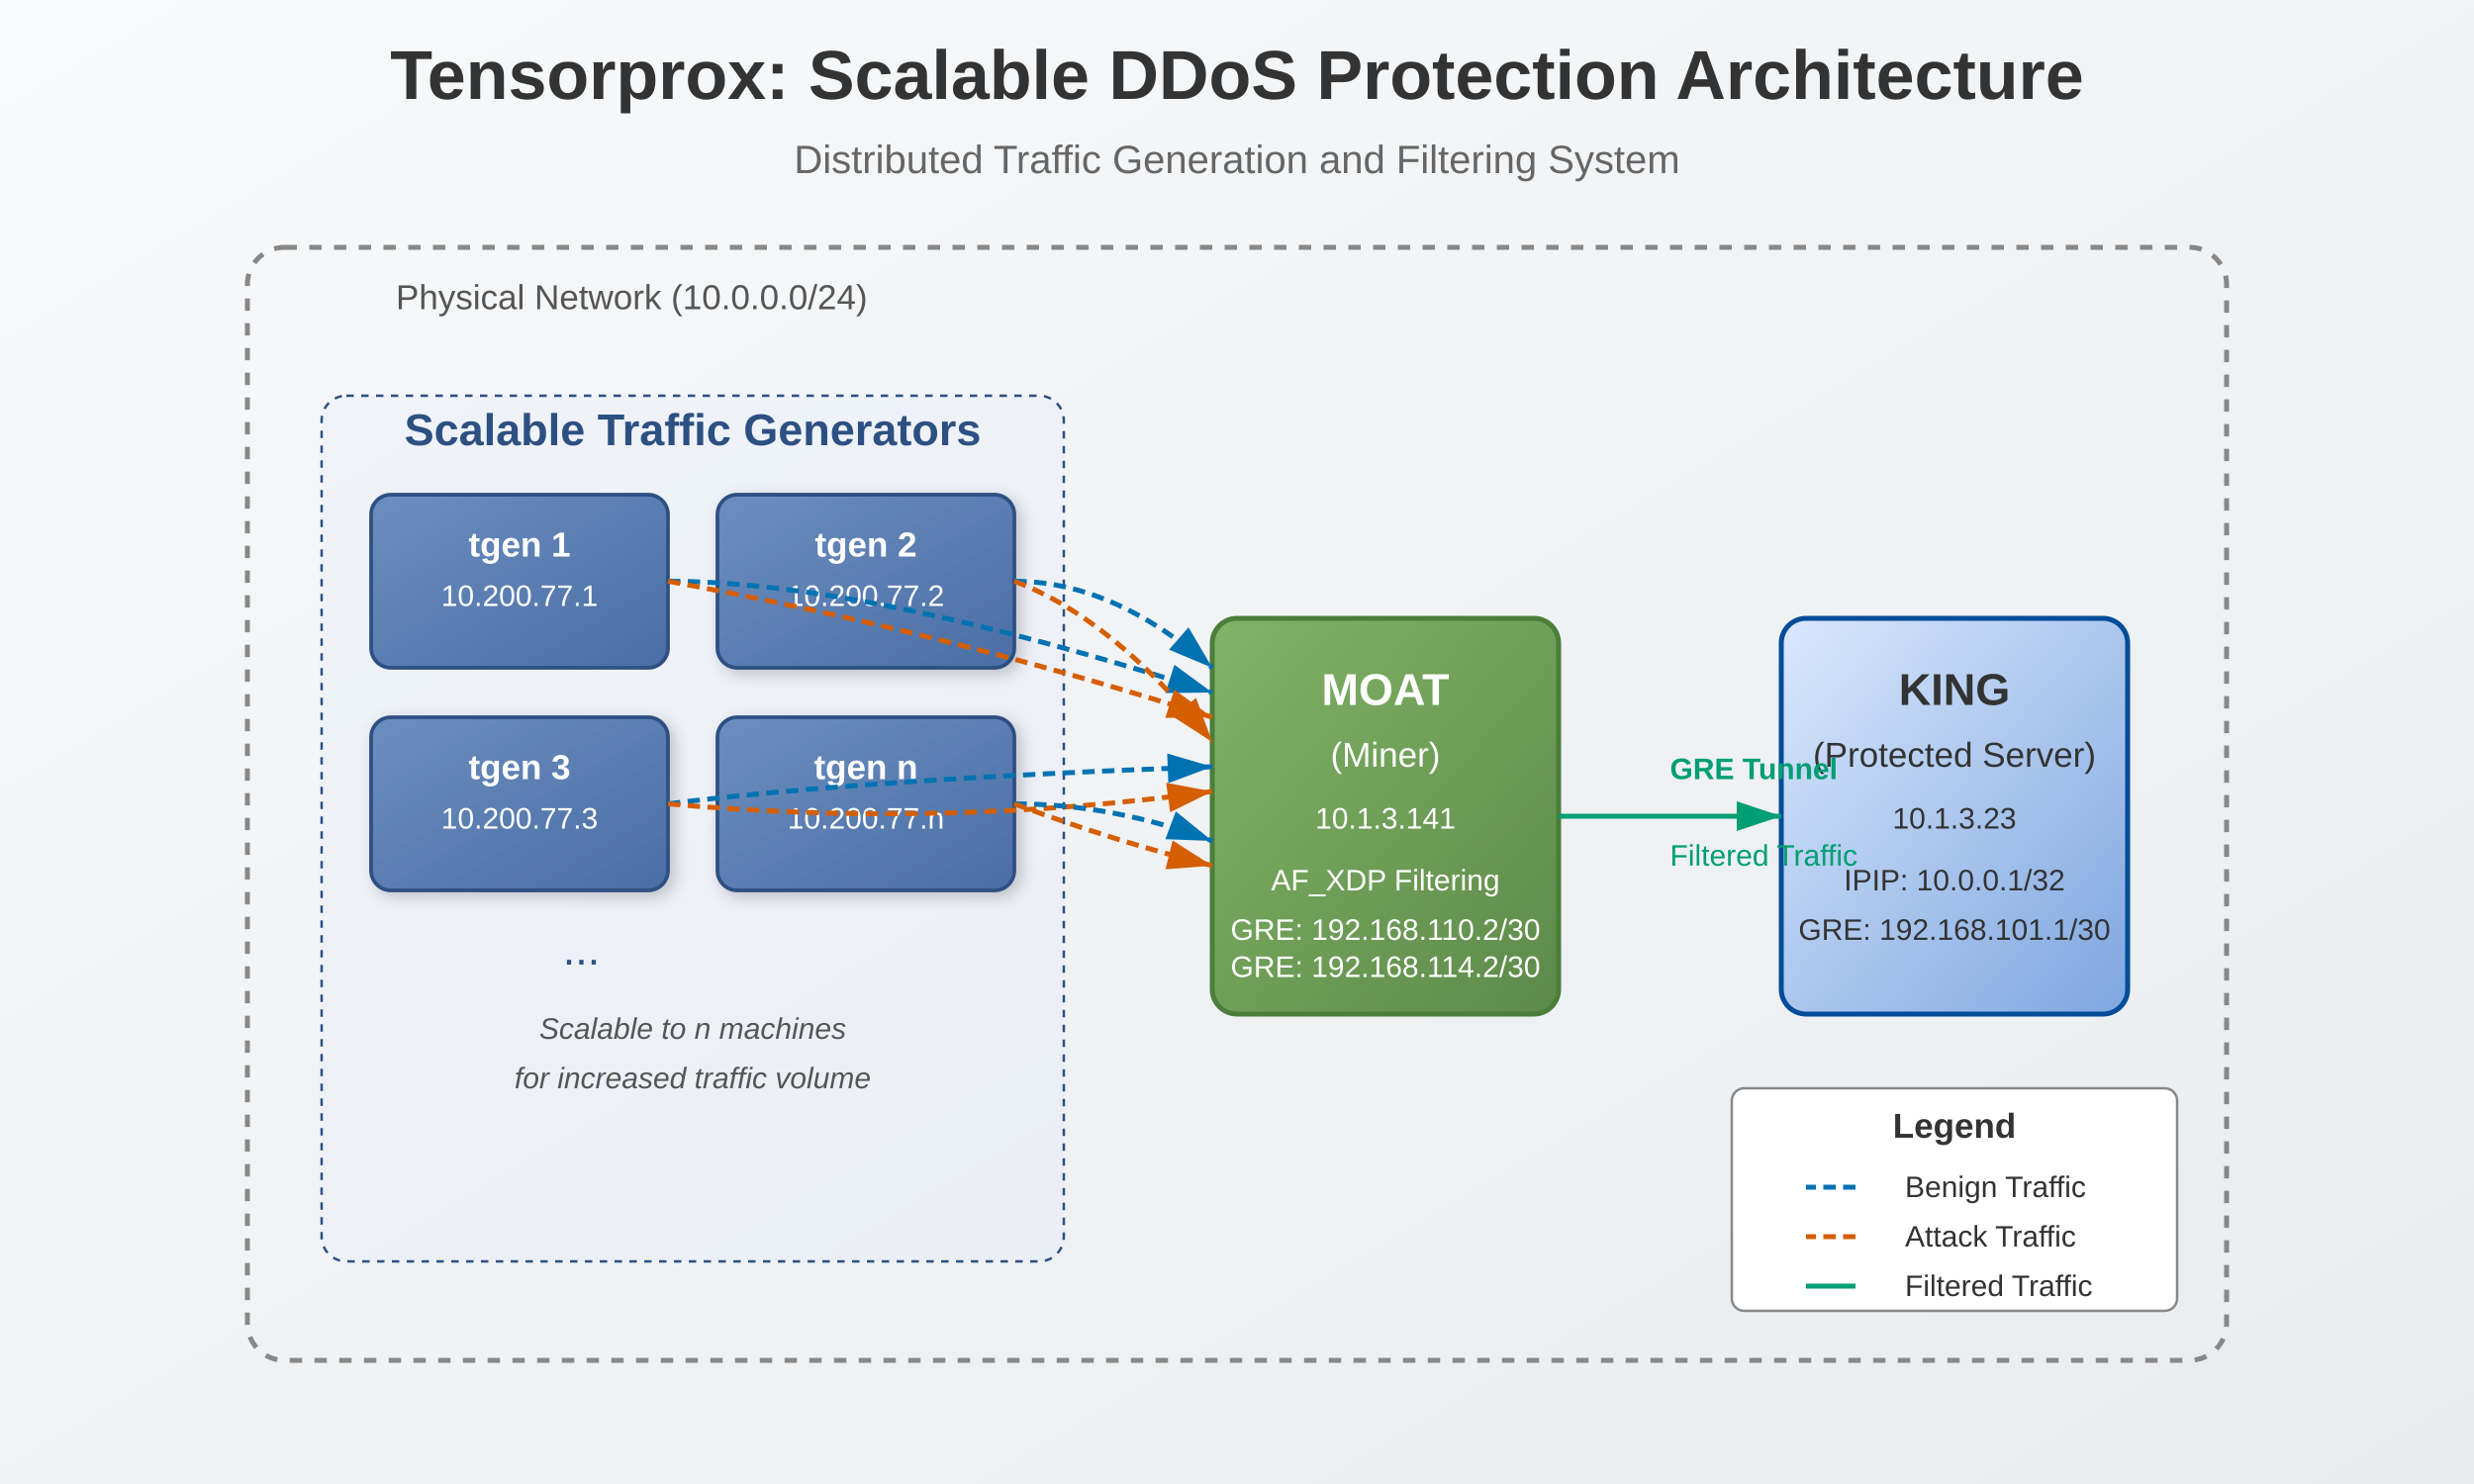
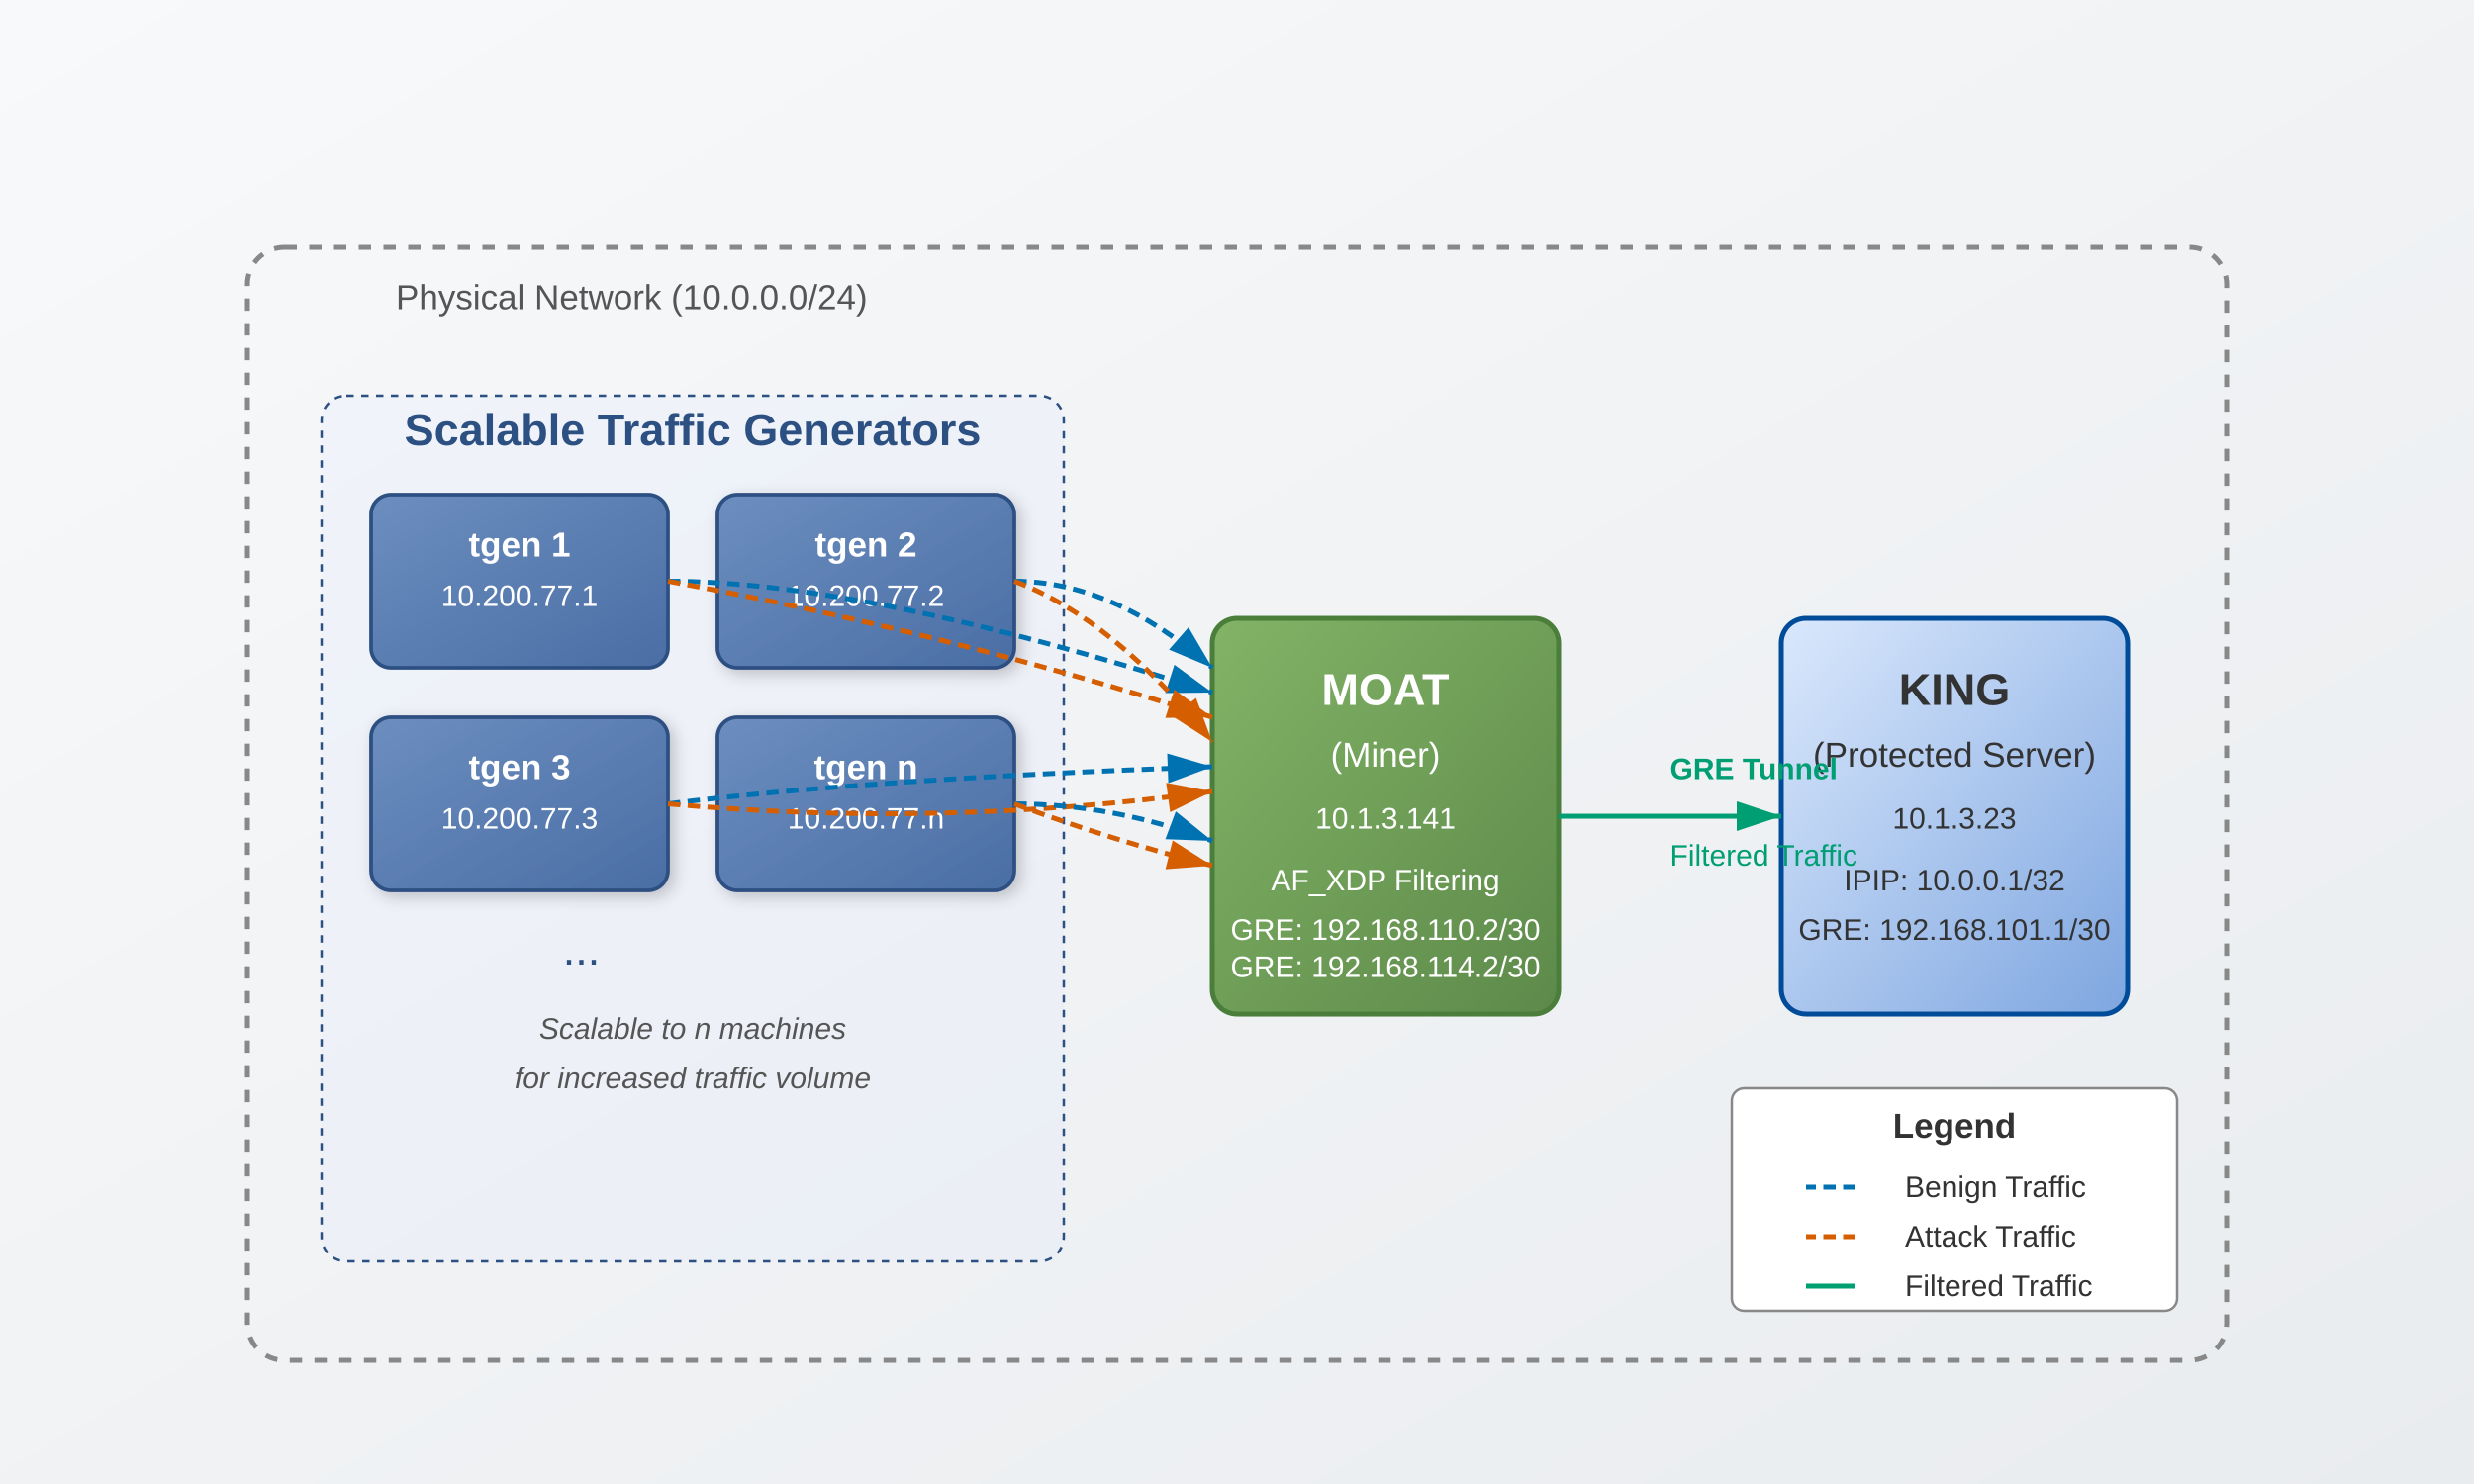
<svg xmlns="http://www.w3.org/2000/svg" viewBox="0 0 1000 600">
  <defs>
    <linearGradient id="bg-gradient" x1="0%" y1="0%" x2="100%" y2="100%">
      <stop offset="0%" style="stop-color:#f8f9fa;stop-opacity:1" />
      <stop offset="100%" style="stop-color:#e9ecef;stop-opacity:1" />
    </linearGradient>
    <marker id="arrowBlue" markerWidth="10" markerHeight="10" refX="9" refY="3" orient="auto" markerUnits="strokeWidth">
      <path d="M0,0 L0,6 L9,3 z" fill="#0072B2" />
    </marker>
    <marker id="arrowRed" markerWidth="10" markerHeight="10" refX="9" refY="3" orient="auto" markerUnits="strokeWidth">
      <path d="M0,0 L0,6 L9,3 z" fill="#D55E00" />
    </marker>
    <marker id="arrowGreen" markerWidth="10" markerHeight="10" refX="9" refY="3" orient="auto" markerUnits="strokeWidth">
      <path d="M0,0 L0,6 L9,3 z" fill="#009E73" />
    </marker>
    <filter id="shadow" x="-20%" y="-20%" width="140%" height="140%">
      <feGaussianBlur in="SourceAlpha" stdDeviation="3" />
      <feOffset dx="2" dy="2" result="offsetblur" />
      <feComponentTransfer>
        <feFuncA type="linear" slope="0.2" />
      </feComponentTransfer>
      <feMerge>
        <feMergeNode />
        <feMergeNode in="SourceGraphic" />
      </feMerge>
    </filter>
    <linearGradient id="tgenGradient" x1="0%" y1="0%" x2="100%" y2="100%">
      <stop offset="0%" style="stop-color:#6C8EBF;stop-opacity:1" />
      <stop offset="100%" style="stop-color:#4A6EA5;stop-opacity:1" />
    </linearGradient>
    <linearGradient id="moatGradient" x1="0%" y1="0%" x2="100%" y2="100%">
      <stop offset="0%" style="stop-color:#82B366;stop-opacity:1" />
      <stop offset="100%" style="stop-color:#5D8A4A;stop-opacity:1" />
    </linearGradient>
    <linearGradient id="kingGradient" x1="0%" y1="0%" x2="100%" y2="100%">
      <stop offset="0%" style="stop-color:#DAE8FC;stop-opacity:1" />
      <stop offset="100%" style="stop-color:#7EA6E0;stop-opacity:1" />
    </linearGradient>
  </defs>
  <rect width="1000" height="600" fill="url(#bg-gradient)" />
-   <text x="500" y="40" font-family="Arial, Helvetica, sans-serif" font-size="28" text-anchor="middle" font-weight="bold" fill="#333">Tensorprox: Scalable DDoS Protection Architecture</text>
-   <text x="500" y="70" font-family="Arial, Helvetica, sans-serif" font-size="16" text-anchor="middle" fill="#666">Distributed Traffic Generation and Filtering System</text>
  <rect x="100" y="100" width="800" height="450" fill="none" stroke="#888" stroke-width="2" stroke-dasharray="5,5" rx="15" ry="15" />
  <text x="160" y="125" font-family="Arial, Helvetica, sans-serif" font-size="14" fill="#555">Physical Network (10.0.0.0/24)</text>
  <rect x="130" y="160" width="300" height="350" rx="10" ry="10" fill="rgba(224, 231, 255, 0.2)" stroke="#2D5082" stroke-width="1" stroke-dasharray="3,3" />
  <text x="280" y="180" font-family="Arial, Helvetica, sans-serif" font-size="18" text-anchor="middle" font-weight="bold" fill="#2D5082">Scalable Traffic Generators</text>
  <rect x="150" y="200" width="120" height="70" rx="8" ry="8" fill="url(#tgenGradient)" stroke="#2D5082" stroke-width="1.5" filter="url(#glow)" />
  <text x="210" y="225" font-family="Arial, Helvetica, sans-serif" font-size="14" font-weight="bold" text-anchor="middle" fill="white">tgen 1</text>
  <text x="210" y="245" font-family="Arial, Helvetica, sans-serif" font-size="12" text-anchor="middle" fill="white">10.200.77.1</text>
  <rect x="290" y="200" width="120" height="70" rx="8" ry="8" fill="url(#tgenGradient)" stroke="#2D5082" stroke-width="1.5" filter="url(#shadow)" />
  <text x="350" y="225" font-family="Arial, Helvetica, sans-serif" font-size="14" font-weight="bold" text-anchor="middle" fill="white">tgen 2</text>
  <text x="350" y="245" font-family="Arial, Helvetica, sans-serif" font-size="12" text-anchor="middle" fill="white">10.200.77.2</text>
  <rect x="150" y="290" width="120" height="70" rx="8" ry="8" fill="url(#tgenGradient)" stroke="#2D5082" stroke-width="1.5" filter="url(#shadow)" />
  <text x="210" y="315" font-family="Arial, Helvetica, sans-serif" font-size="14" font-weight="bold" text-anchor="middle" fill="white">tgen 3</text>
  <text x="210" y="335" font-family="Arial, Helvetica, sans-serif" font-size="12" text-anchor="middle" fill="white">10.200.77.3</text>
  <rect x="290" y="290" width="120" height="70" rx="8" ry="8" fill="url(#tgenGradient)" stroke="#2D5082" stroke-width="1.5" filter="url(#shadow)" />
  <text x="350" y="315" font-family="Arial, Helvetica, sans-serif" font-size="14" font-weight="bold" text-anchor="middle" fill="white">tgen n</text>
  <text x="350" y="335" font-family="Arial, Helvetica, sans-serif" font-size="12" text-anchor="middle" fill="white">10.200.77.n</text>
  <text x="235" y="390" font-family="Arial, Helvetica, sans-serif" font-size="18" text-anchor="middle" fill="#2D5082">...</text>
  <text x="280" y="420" font-family="Arial, Helvetica, sans-serif" font-size="12" font-style="italic" text-anchor="middle" fill="#555">Scalable to n machines</text>
  <text x="280" y="440" font-family="Arial, Helvetica, sans-serif" font-size="12" font-style="italic" text-anchor="middle" fill="#555">for increased traffic volume</text>
  <rect x="490" y="250" width="140" height="160" rx="10" ry="10" fill="url(#moatGradient)" stroke="#4A7E3A" stroke-width="2" filter="url(#glow)" />
  <text x="560" y="285" font-family="Arial, Helvetica, sans-serif" font-size="18" font-weight="bold" text-anchor="middle" fill="white">MOAT</text>
  <text x="560" y="310" font-family="Arial, Helvetica, sans-serif" font-size="14" text-anchor="middle" fill="white">(Miner)</text>
  <text x="560" y="335" font-family="Arial, Helvetica, sans-serif" font-size="12" text-anchor="middle" fill="white">10.1.3.141</text>
  <text x="560" y="360" font-family="Arial, Helvetica, sans-serif" font-size="12" text-anchor="middle" fill="white">AF_XDP Filtering</text>
  <text x="560" y="380" font-family="Arial, Helvetica, sans-serif" font-size="12" text-anchor="middle" fill="white">GRE: 192.168.110.2/30</text>
  <text x="560" y="395" font-family="Arial, Helvetica, sans-serif" font-size="12" text-anchor="middle" fill="white">GRE: 192.168.114.2/30</text>
  <rect x="720" y="250" width="140" height="160" rx="10" ry="10" fill="url(#kingGradient)" stroke="#004C99" stroke-width="2" filter="url(#glow)" />
  <text x="790" y="285" font-family="Arial, Helvetica, sans-serif" font-size="18" font-weight="bold" text-anchor="middle" fill="#333">KING</text>
  <text x="790" y="310" font-family="Arial, Helvetica, sans-serif" font-size="14" text-anchor="middle" fill="#333">(Protected Server)</text>
  <text x="790" y="335" font-family="Arial, Helvetica, sans-serif" font-size="12" text-anchor="middle" fill="#333">10.1.3.23</text>
  <text x="790" y="360" font-family="Arial, Helvetica, sans-serif" font-size="12" text-anchor="middle" fill="#333">IPIP: 10.0.0.1/32</text>
  <text x="790" y="380" font-family="Arial, Helvetica, sans-serif" font-size="12" text-anchor="middle" fill="#333">GRE: 192.168.101.1/30</text>
  <path d="M270 235 Q 350 235, 490 280" fill="none" stroke="#0072B2" stroke-width="2" stroke-dasharray="5,3" marker-end="url(#arrowBlue)" />
  <path d="M270 235 Q 380 255, 490 290" fill="none" stroke="#D55E00" stroke-width="2" stroke-dasharray="5,3" marker-end="url(#arrowRed)" />
  <path d="M410 235 Q 450 235, 490 270" fill="none" stroke="#0072B2" stroke-width="2" stroke-dasharray="5,3" marker-end="url(#arrowBlue)" />
  <path d="M410 235 Q 450 250, 490 300" fill="none" stroke="#D55E00" stroke-width="2" stroke-dasharray="5,3" marker-end="url(#arrowRed)" />
  <path d="M270 325 Q 350 315, 490 310" fill="none" stroke="#0072B2" stroke-width="2" stroke-dasharray="5,3" marker-end="url(#arrowBlue)" />
  <path d="M270 325 Q 380 335, 490 320" fill="none" stroke="#D55E00" stroke-width="2" stroke-dasharray="5,3" marker-end="url(#arrowRed)" />
  <path d="M410 325 Q 450 325, 490 340" fill="none" stroke="#0072B2" stroke-width="2" stroke-dasharray="5,3" marker-end="url(#arrowBlue)" />
  <path d="M410 325 Q 450 340, 490 350" fill="none" stroke="#D55E00" stroke-width="2" stroke-dasharray="5,3" marker-end="url(#arrowRed)" />
  <path d="M630 330 Q 675 330, 720 330" fill="none" stroke="#009E73" stroke-width="2" marker-end="url(#arrowGreen)" />
  <text x="675" y="315" font-family="Arial, Helvetica, sans-serif" font-size="12" font-weight="bold" fill="#009E73">GRE Tunnel</text>
  <text x="675" y="350" font-family="Arial, Helvetica, sans-serif" font-size="12" fill="#009E73">Filtered Traffic</text>
  <rect x="700" y="440" width="180" height="90" rx="5" ry="5" fill="white" stroke="#888" stroke-width="1" />
  <text x="790" y="460" font-family="Arial, Helvetica, sans-serif" font-size="14" font-weight="bold" text-anchor="middle" fill="#333">Legend</text>
  <line x1="750" y1="480" x2="730" y2="480" stroke="#0072B2" stroke-width="2" stroke-dasharray="5,3" />
  <text x="770" y="484" font-family="Arial, Helvetica, sans-serif" font-size="12" text-anchor="start" fill="#333">Benign Traffic</text>
  <line x1="750" y1="500" x2="730" y2="500" stroke="#D55E00" stroke-width="2" stroke-dasharray="5,3" />
  <text x="770" y="504" font-family="Arial, Helvetica, sans-serif" font-size="12" text-anchor="start" fill="#333">Attack Traffic</text>
  <line x1="750" y1="520" x2="730" y2="520" stroke="#009E73" stroke-width="2" />
  <text x="770" y="524" font-family="Arial, Helvetica, sans-serif" font-size="12" text-anchor="start" fill="#333">Filtered Traffic</text>
</svg>
